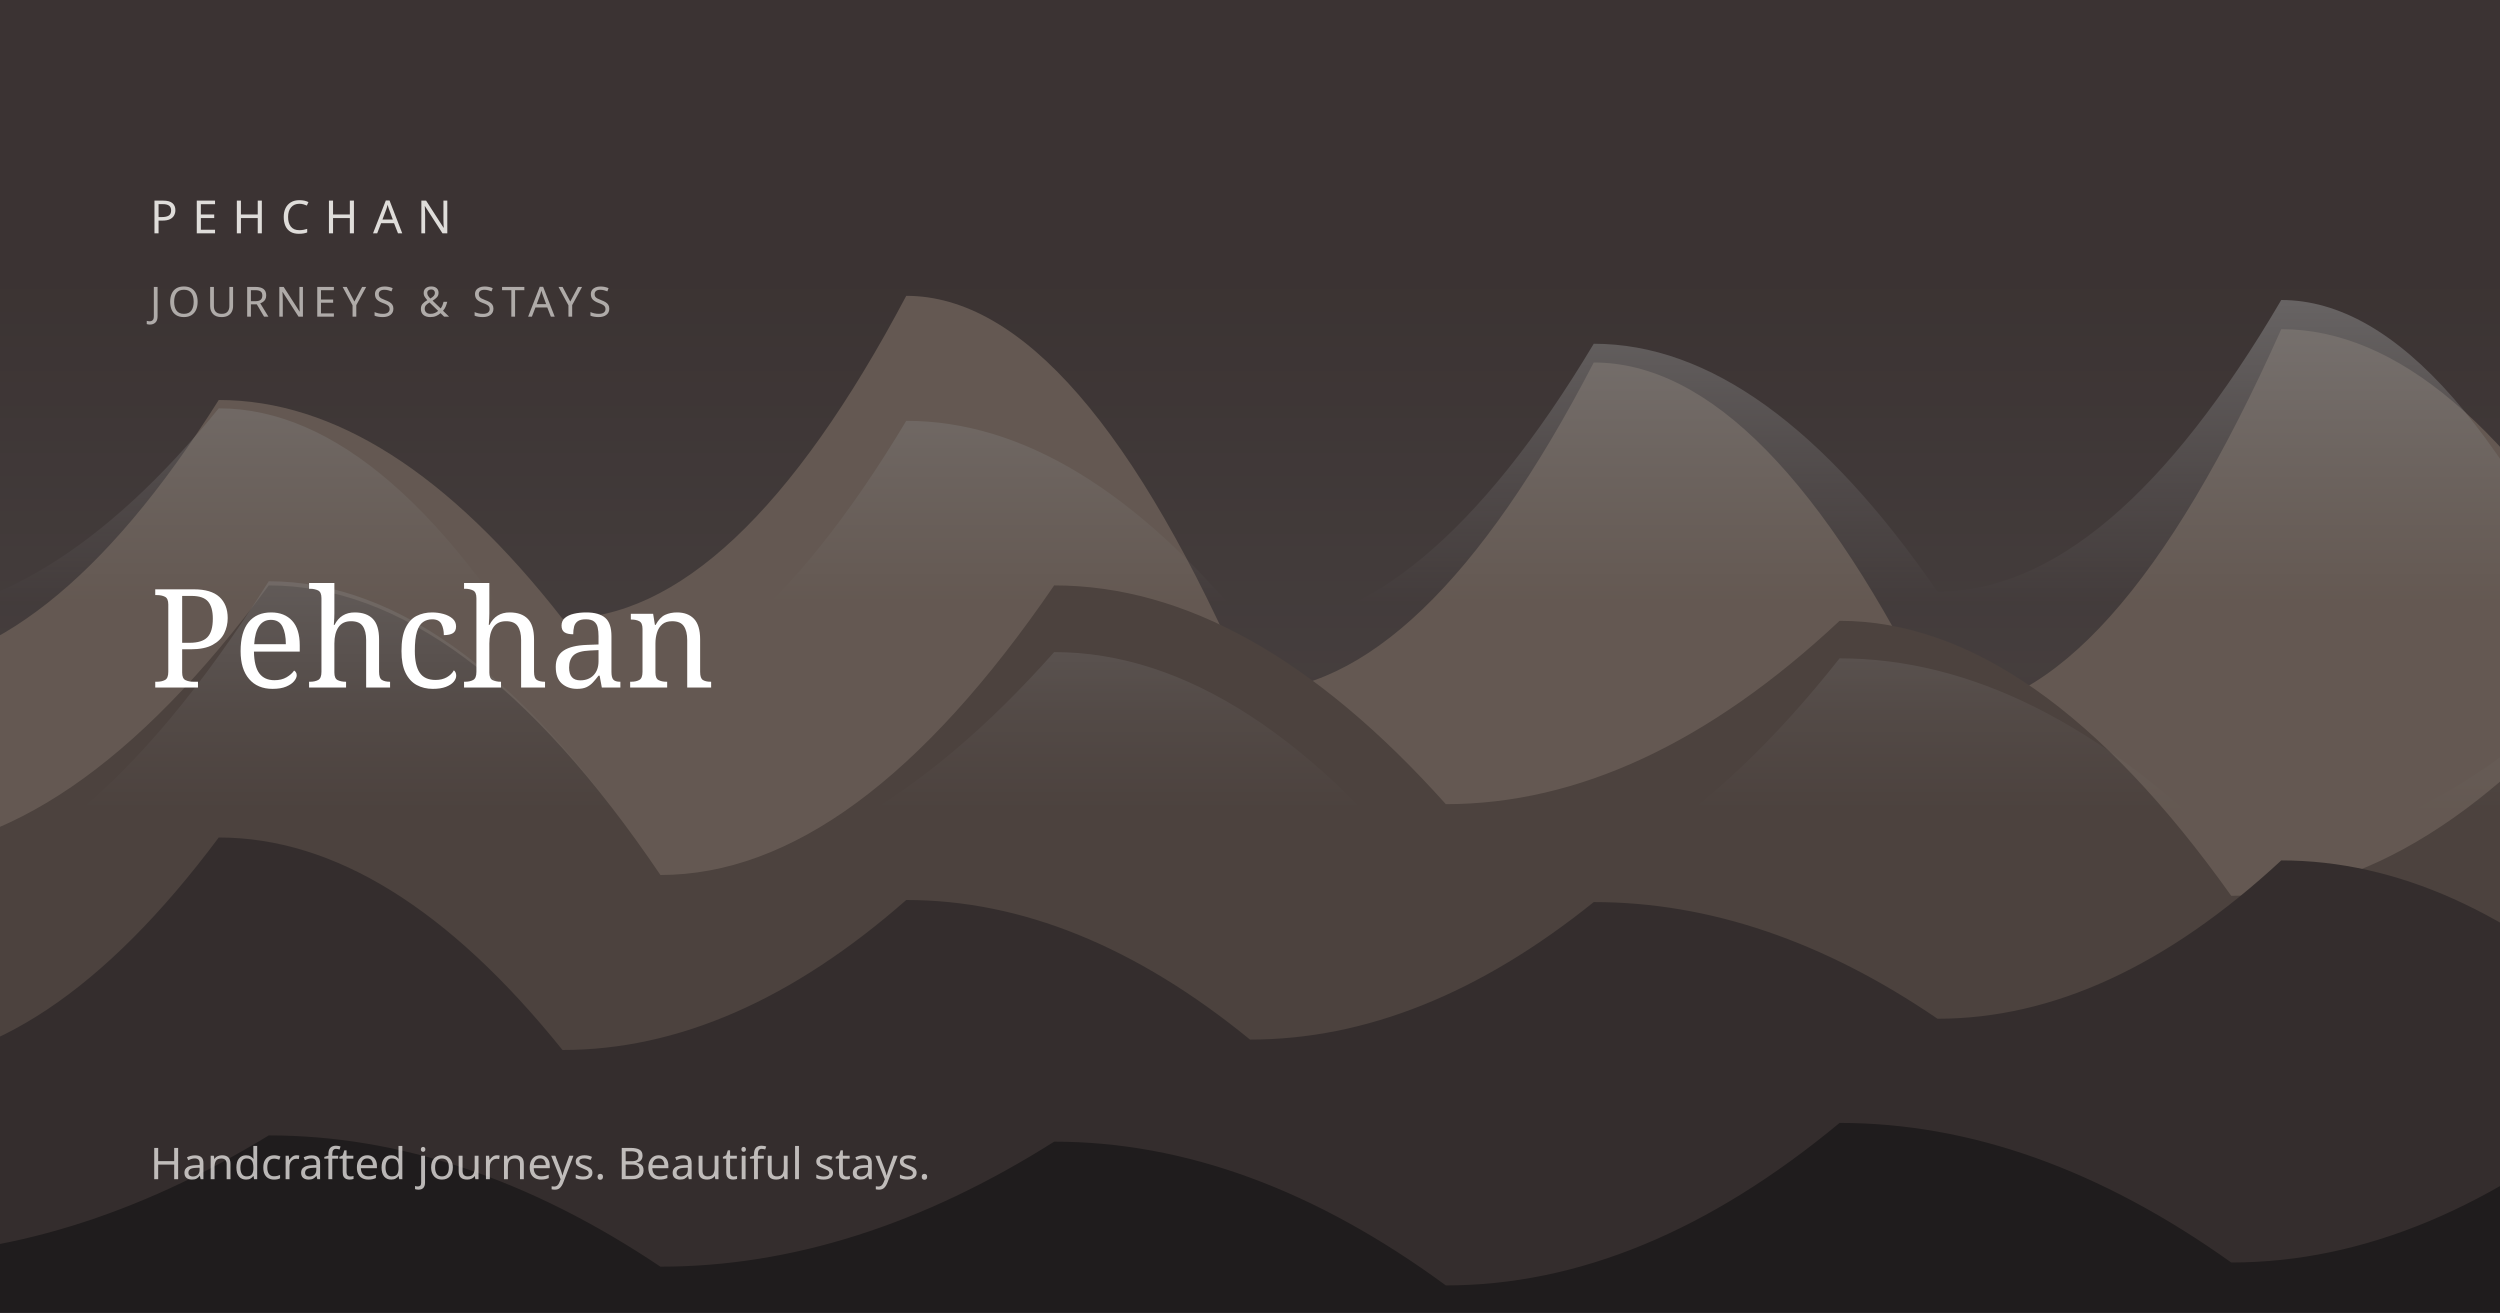
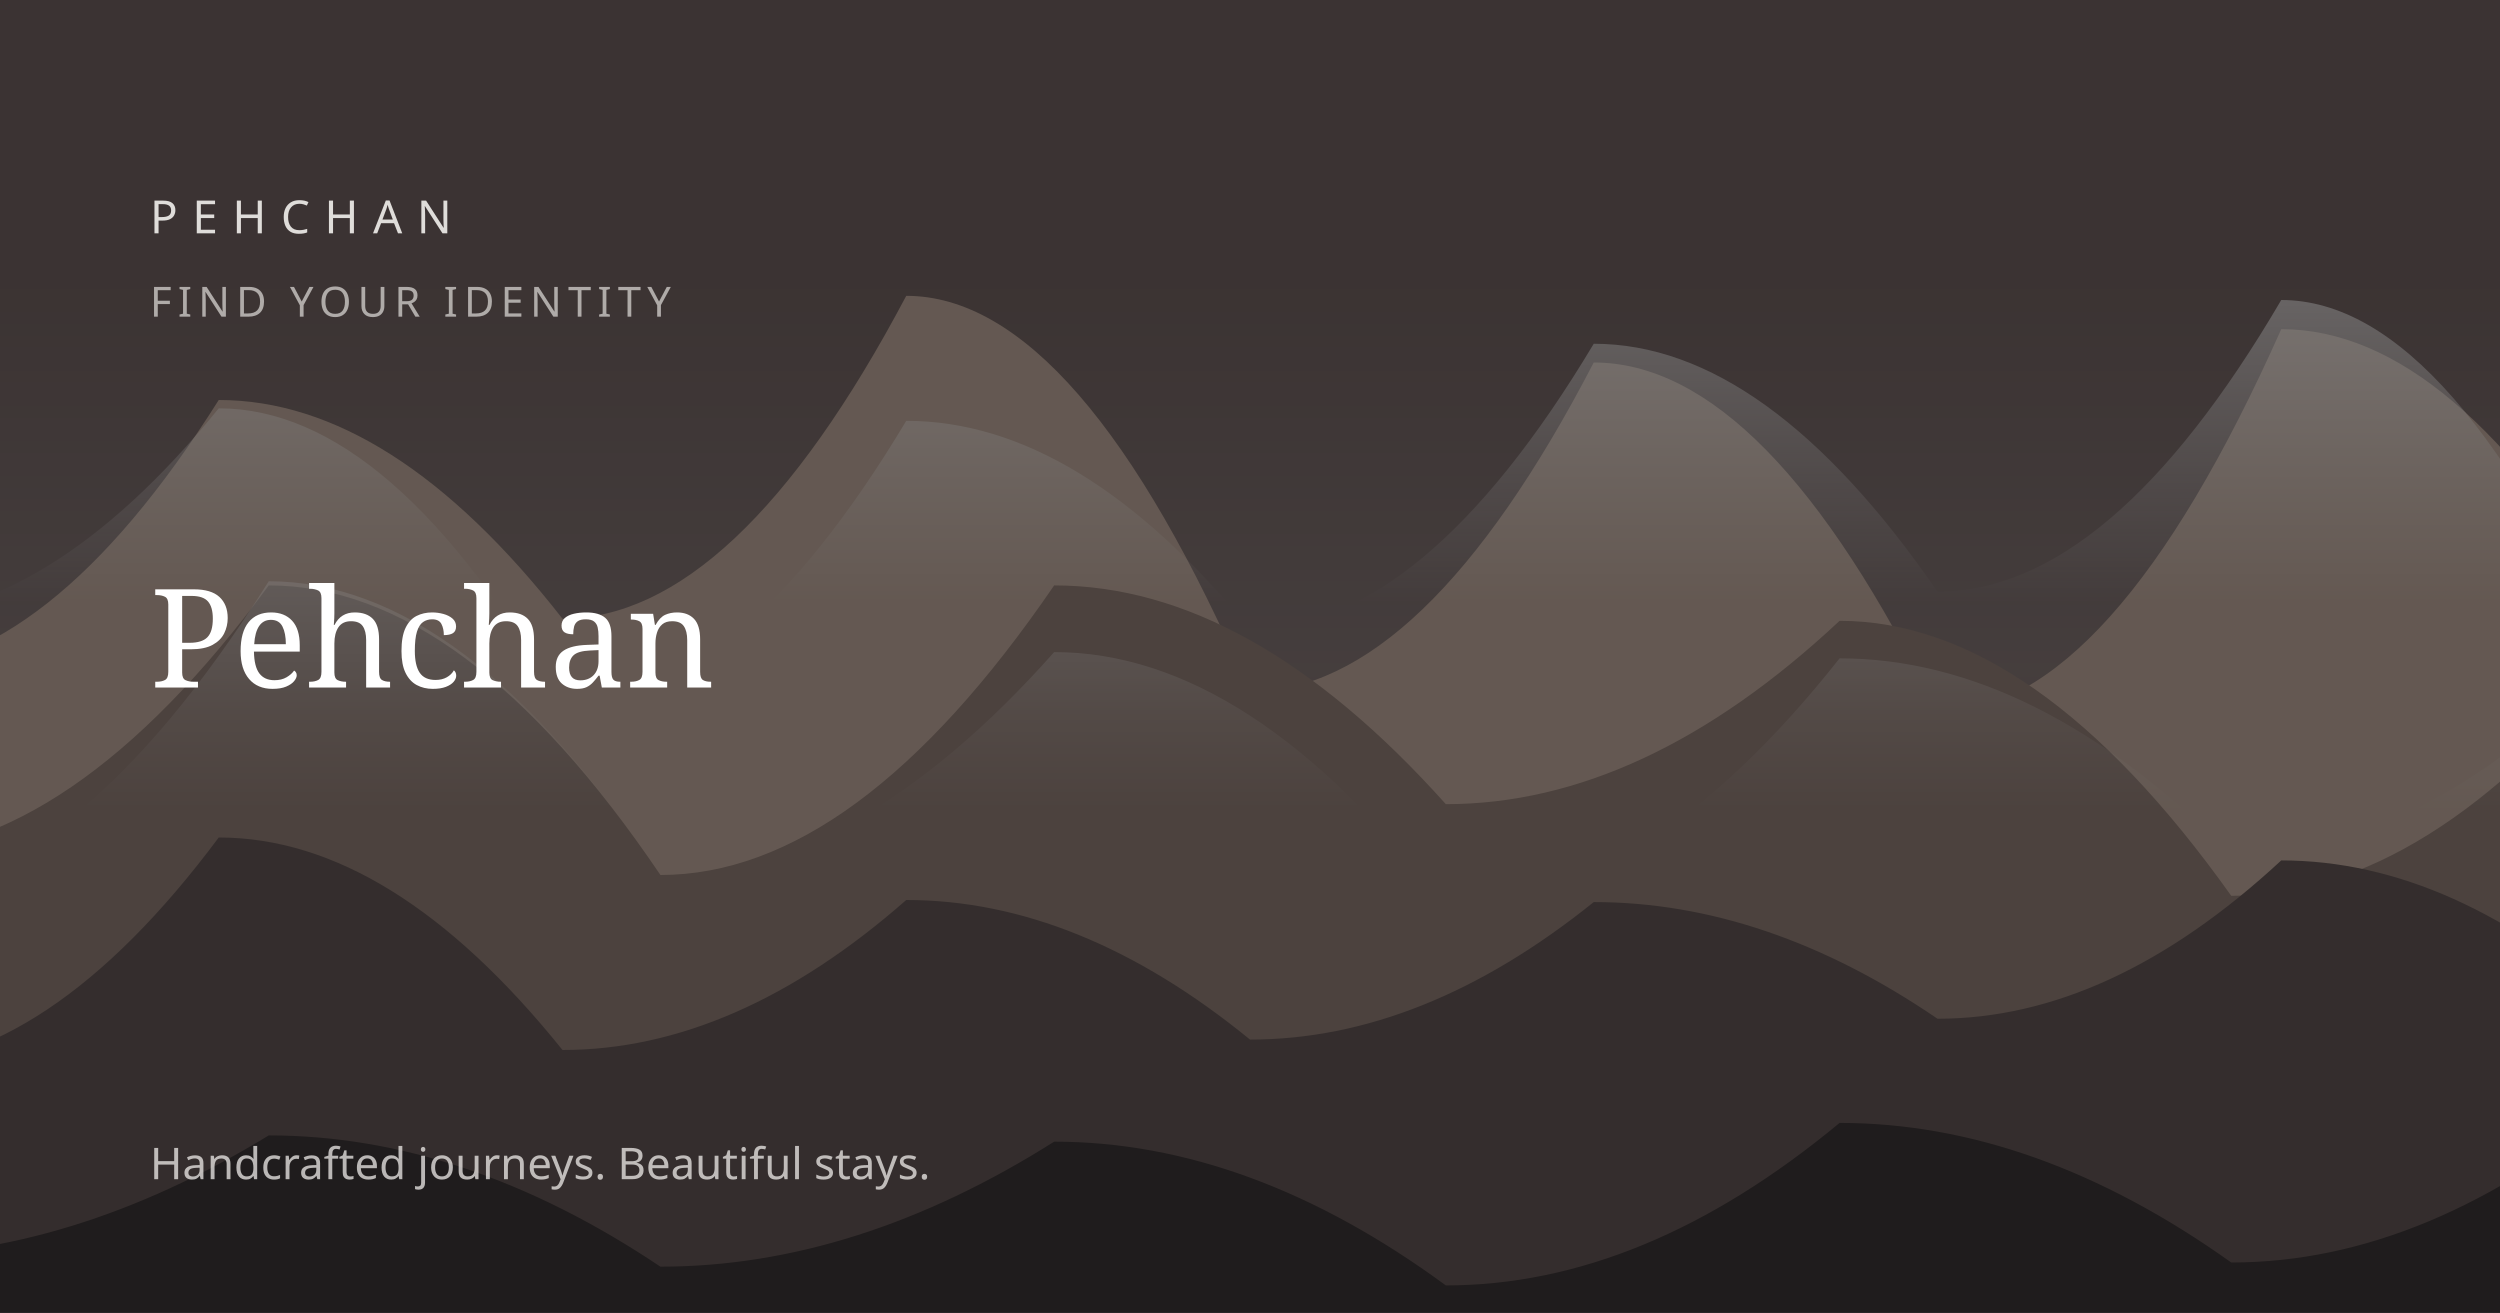
<svg xmlns="http://www.w3.org/2000/svg" viewBox="0 0 1200 630" width="1200" height="630">
  <g transform="translate(0,-85)">
    <defs>
      <linearGradient id="amm95aus" x1="0" y1="0" x2="0.15" y2="1">
        <stop offset="100%" stop-color="#6B5D5C" />
        <stop offset="50%" stop-color="#C2AFA4" />
        <stop offset="0%" stop-color="#EDE6E0" />
      </linearGradient>
    </defs>
    <rect width="1200" height="800" fill="url(#amm95aus)" />
    <linearGradient id="amm95auh" x1="0" y1="0" x2="0" y2="1">
      <stop offset="0%" stop-color="#FFFFFF" stop-opacity="0" />
      <stop offset="55%" stop-color="#FFFFFF" stop-opacity="0.13" />
      <stop offset="100%" stop-color="#FFFFFF" stop-opacity="0" />
    </linearGradient>
    <rect x="0" y="220" width="1200" height="340" fill="url(#amm95auh)" />
    <path d="M-60 820L-60 407Q23 407 105 277Q188 277 270 382Q353 382 435 227Q518 227 600 417Q683 417 765 259Q848 259 930 427Q1013 427 1095 243Q1178 243 1260 383L1260 820Z" fill="#BCA79A" />
    <linearGradient id="amm95aun0" x1="0" y1="185" x2="0" y2="374" gradientUnits="userSpaceOnUse">
      <stop offset="0%" stop-color="#FFFFFF" stop-opacity="0.78" />
      <stop offset="70%" stop-color="#FFFFFF" stop-opacity="0.22" />
      <stop offset="100%" stop-color="#FFFFFF" stop-opacity="0" />
    </linearGradient>
    <path d="M-60 820L-60 382Q23 382 105 281Q188 281 270 424Q353 424 435 287Q518 287 600 387Q683 387 765 250Q848 250 930 369Q1013 369 1095 229Q1178 229 1260 418L1260 820Z" fill="url(#amm95aun0)" />
    <path d="M-60 820L-60 495Q34 495 129 366Q223 366 317 505Q411 505 506 366Q600 366 694 471Q789 471 883 383Q977 383 1071 515Q1166 515 1260 397L1260 820Z" fill="#8C7A72" />
    <linearGradient id="amm95aun1" x1="0" y1="321" x2="0" y2="475" gradientUnits="userSpaceOnUse">
      <stop offset="0%" stop-color="#FFFFFF" stop-opacity="0.54" />
      <stop offset="70%" stop-color="#FFFFFF" stop-opacity="0.12" />
      <stop offset="100%" stop-color="#FFFFFF" stop-opacity="0" />
    </linearGradient>
    <path d="M-60 820L-60 515Q34 515 129 364Q223 364 317 505Q411 505 506 398Q600 398 694 520Q789 520 883 401Q977 401 1071 495Q1166 495 1260 395L1260 820Z" fill="url(#amm95aun1)" />
    <path d="M-60 820L-60 597Q23 597 105 487Q188 487 270 589Q353 589 435 517Q518 517 600 584Q683 584 765 518Q848 518 930 574Q1013 574 1095 498Q1178 498 1260 572L1260 820Z" fill="#5C5150" />
    <path d="M-60 820L-60 688Q34 688 129 630Q223 630 317 693Q411 693 506 633Q600 633 694 702Q789 702 883 624Q977 624 1071 691Q1166 691 1260 612L1260 820Z" fill="#332E30" />
  </g>
  <rect width="1200" height="630" fill="#0C0A09" opacity="0.5" />
  <text x="72" y="112" font-family="system-ui,sans-serif" font-size="22" letter-spacing="7" fill="#FCFAF7" opacity="0.85">PEHCHAN</text>
-   <text x="72" y="152" font-family="system-ui,sans-serif" font-size="20" letter-spacing="3" fill="#FCFAF7" opacity="0.6">JOURNEYS &amp; STAYS</text>
+   <text x="72" y="152" font-family="system-ui,sans-serif" font-size="20" letter-spacing="3" fill="#FCFAF7" opacity="0.6">FIND YOUR IDENTITY</text>
  <text x="72" y="330" font-family="Georgia,serif" font-size="66" fill="#FFFFFF">Pehchan</text>
  <text x="72" y="566" font-family="system-ui,sans-serif" font-size="21" fill="#FCFAF7" opacity="0.7">Handcrafted journeys. Beautiful stays.</text>
</svg>
